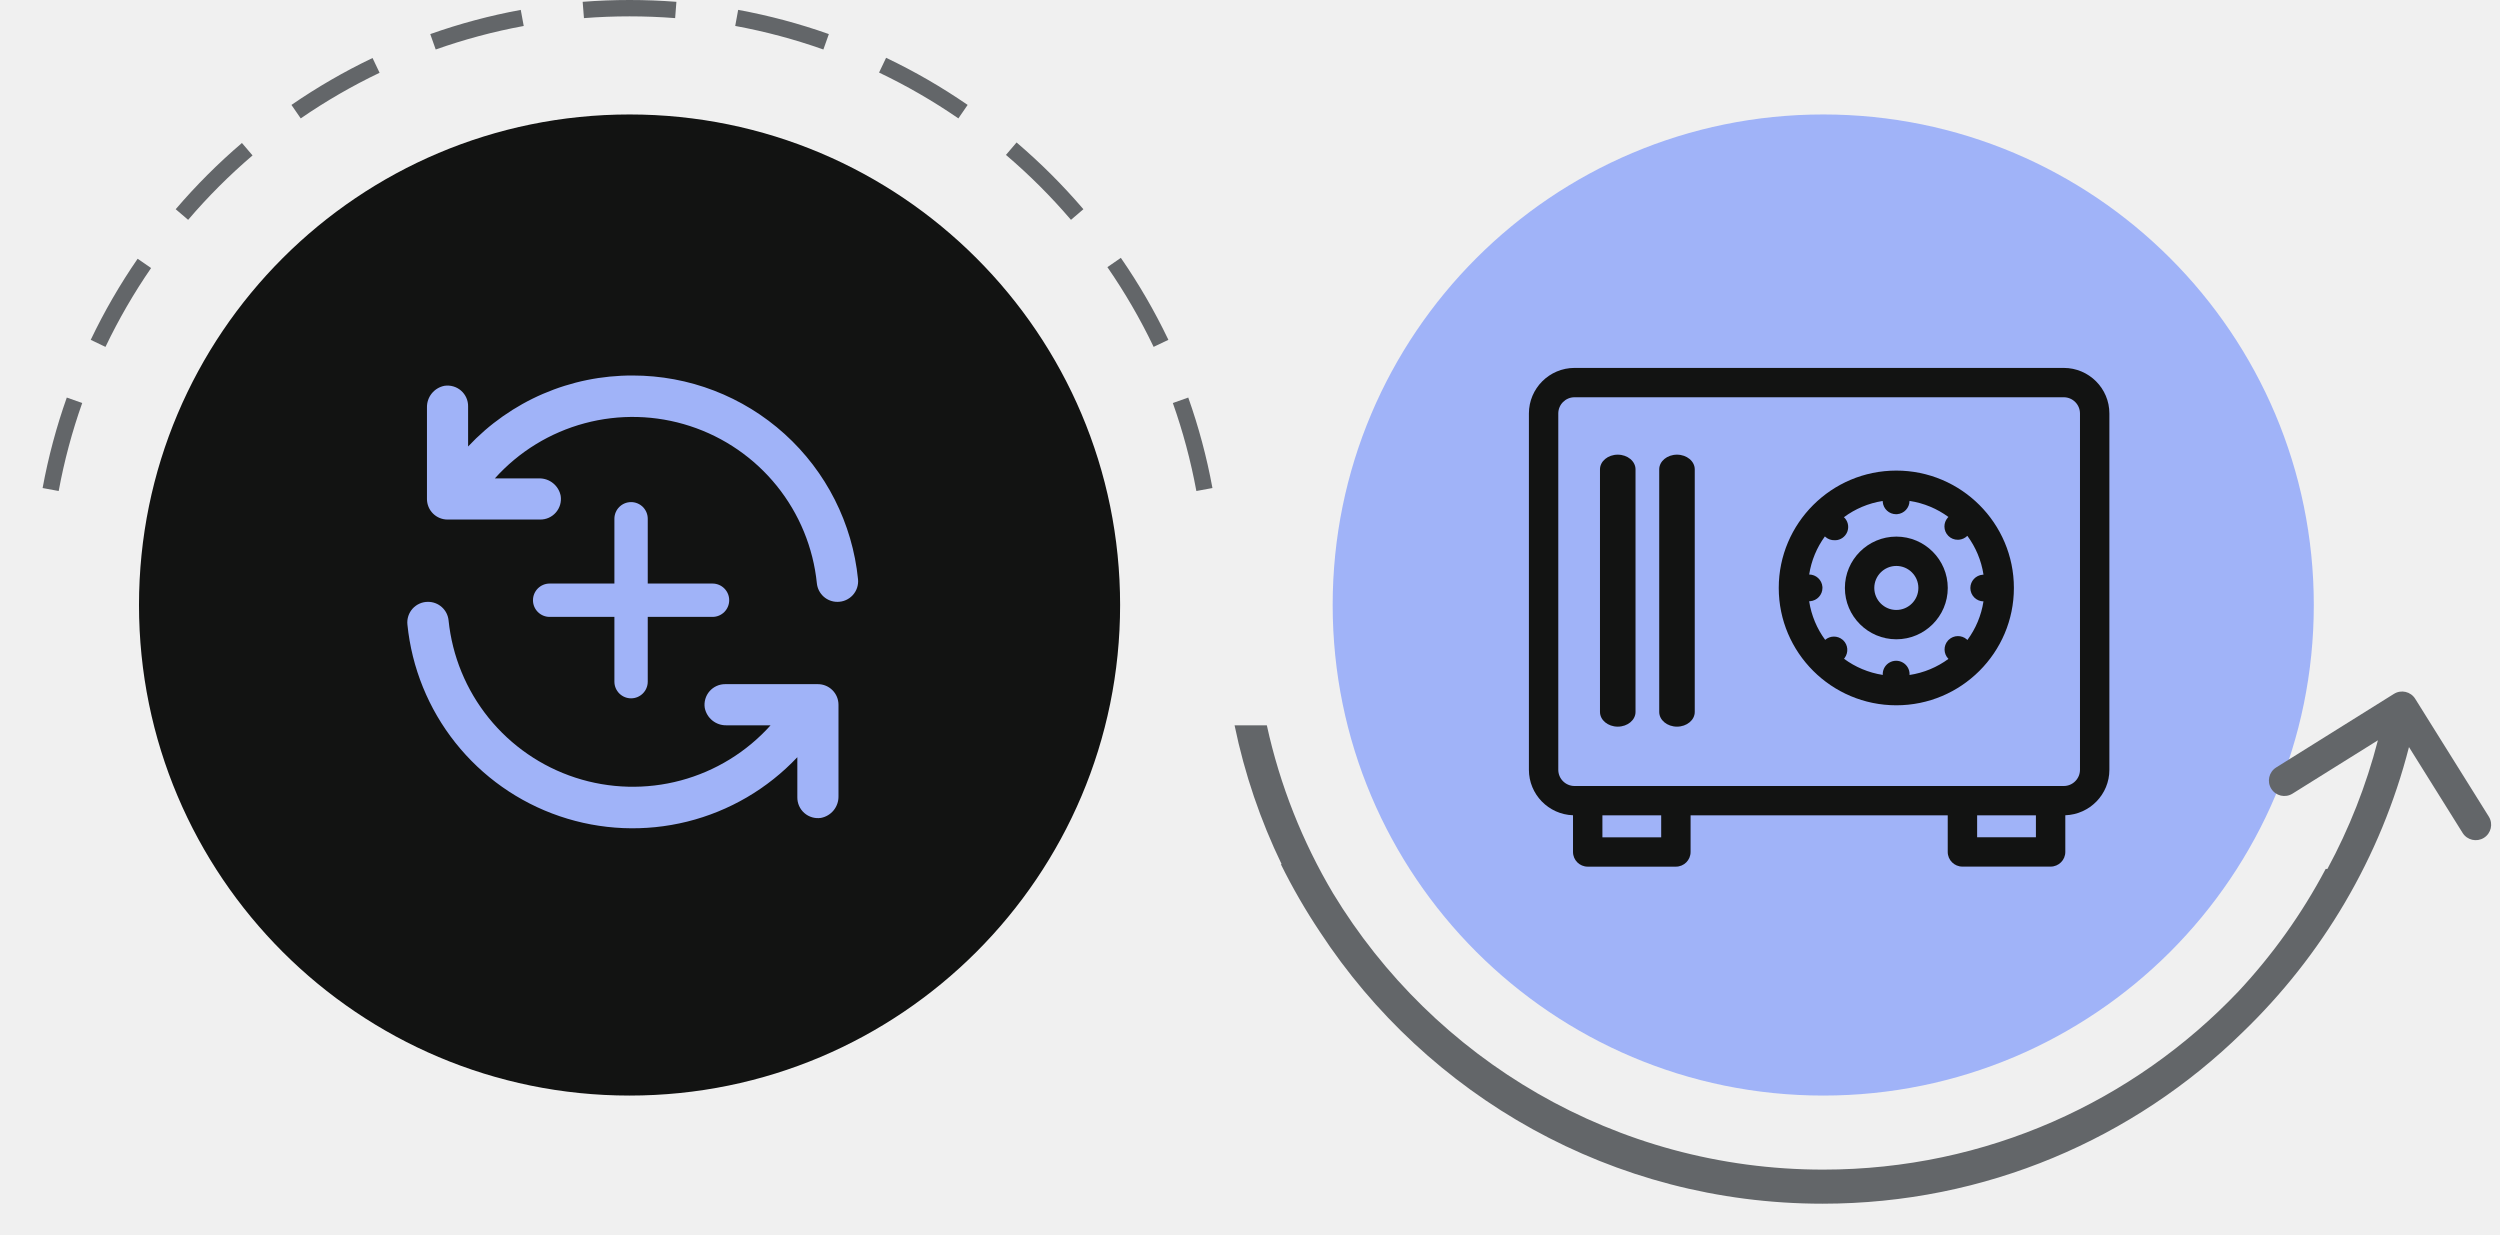
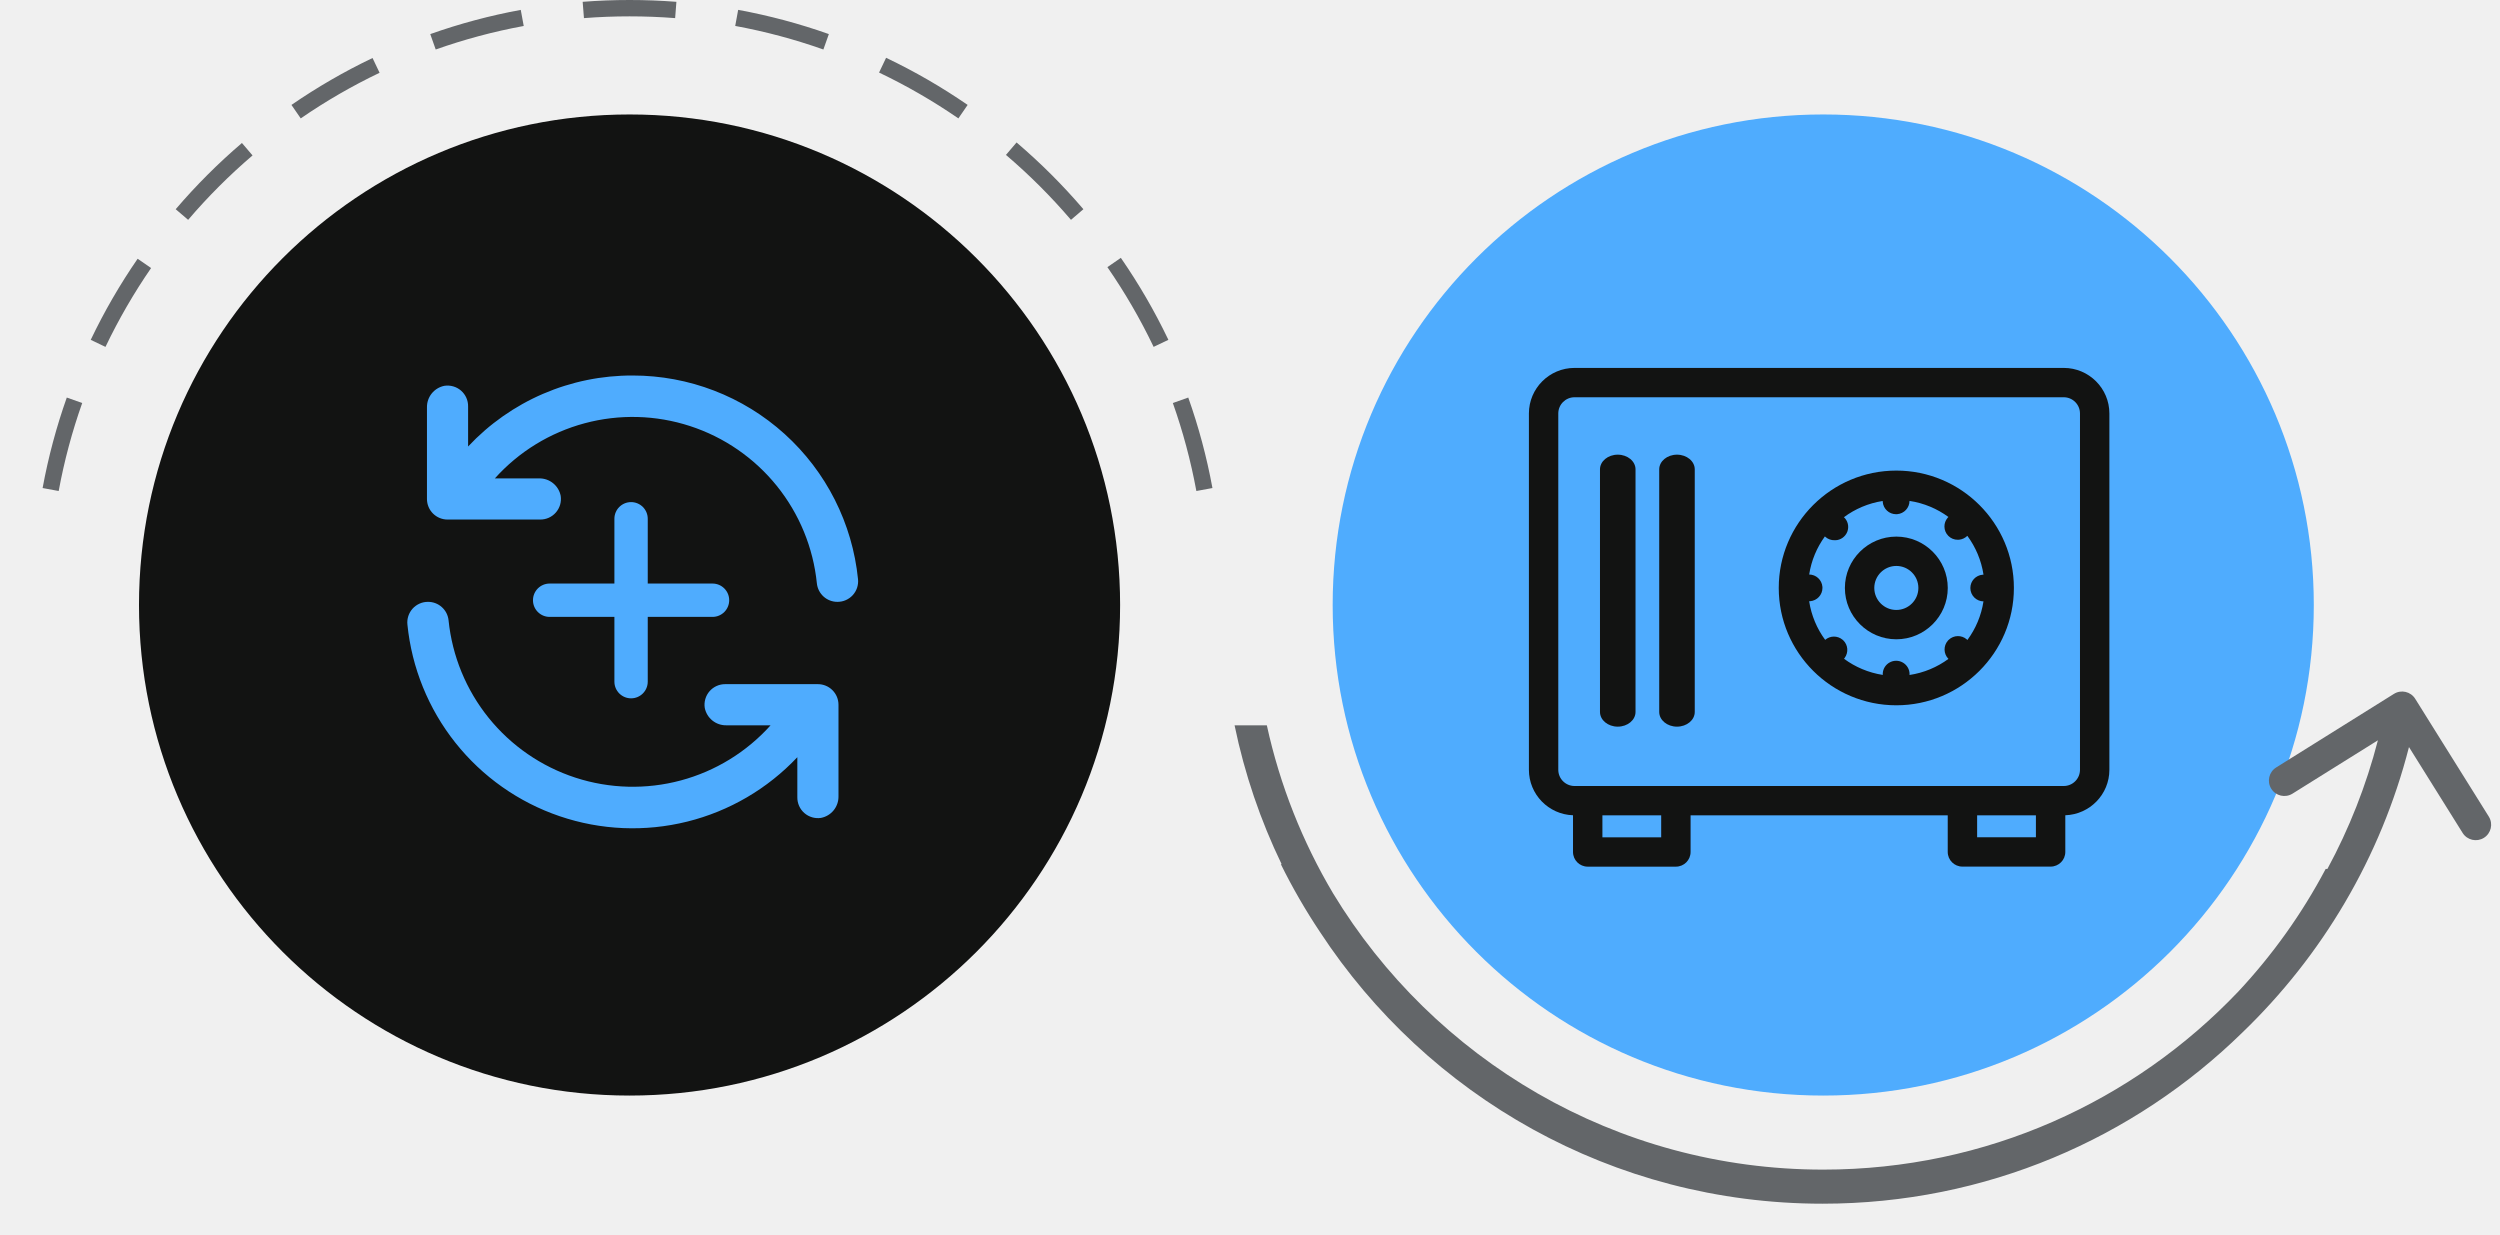
<svg xmlns="http://www.w3.org/2000/svg" width="162" height="80" viewBox="0 0 162 80" fill="none">
  <path fill-rule="evenodd" clip-rule="evenodd" d="M3.803 31.817L2.76 31.625L2.761 31.624C3.132 29.611 3.658 27.652 4.328 25.761L5.327 26.115C4.676 27.954 4.164 29.858 3.803 31.816L3.803 31.817ZM6.835 22.479L5.879 22.022C6.756 20.186 7.774 18.429 8.919 16.767L9.791 17.369C8.678 18.985 7.688 20.693 6.835 22.479ZM12.191 14.246L11.385 13.557C12.701 12.018 14.137 10.582 15.677 9.266L16.365 10.071C14.867 11.352 13.471 12.748 12.191 14.246ZM19.487 7.672L18.886 6.799C20.548 5.655 22.305 4.636 24.141 3.759L24.597 4.716C22.812 5.569 21.104 6.559 19.487 7.672ZM28.234 3.208L27.881 2.209C29.771 1.539 31.73 1.012 33.743 0.641L33.745 0.641L33.937 1.683L33.935 1.684C31.978 2.044 30.073 2.557 28.234 3.208ZM37.84 1.174L37.757 0.118L37.759 0.117C38.761 0.04 39.773 0 40.795 0C41.815 0 42.826 0.04 43.827 0.117L43.831 0.117L43.749 1.174L43.745 1.174C42.771 1.098 41.788 1.06 40.795 1.06C39.801 1.06 38.815 1.098 37.841 1.174L37.84 1.174ZM47.642 1.681L47.833 0.639L47.845 0.641C49.85 1.01 51.801 1.534 53.685 2.2L53.709 2.209L53.355 3.208L53.332 3.2C51.5 2.552 49.603 2.043 47.653 1.683L47.642 1.681ZM56.963 4.702L57.419 3.745L57.449 3.76C59.272 4.63 61.015 5.639 62.666 6.773L62.703 6.799L62.102 7.672L62.066 7.647C60.46 6.544 58.765 5.563 56.992 4.716L56.963 4.702ZM65.186 10.038L65.873 9.232L65.913 9.266C67.437 10.569 68.858 11.987 70.163 13.509L70.204 13.557L69.399 14.246L69.359 14.199C68.089 12.719 66.707 11.338 65.225 10.072L65.186 10.038ZM71.759 17.311L72.631 16.709L72.671 16.767C73.8 18.407 74.806 20.137 75.675 21.946L75.711 22.021L74.754 22.478L74.72 22.405C73.874 20.646 72.896 18.963 71.798 17.368L71.759 17.311ZM78.567 31.625L77.524 31.817L77.524 31.816C77.163 29.858 76.651 27.954 76 26.115L76.999 25.761C77.669 27.652 78.196 29.611 78.566 31.624L78.567 31.625Z" fill="#636669" />
  <g clip-path="url(#clip0_1413_55656)">
    <path fill-rule="evenodd" clip-rule="evenodd" d="M40.795 7.417C58.351 7.417 72.583 21.649 72.583 39.205C72.583 56.761 58.351 70.993 40.795 70.993C23.239 70.993 9.007 56.761 9.007 39.205C9.007 21.649 23.239 7.417 40.795 7.417Z" fill="#121312" />
    <g clip-path="url(#clip1_1413_55656)">
-       <path d="M41 24.333C39.001 24.325 37.023 24.73 35.187 25.521C33.352 26.313 31.7 27.474 30.333 28.933V26.333C30.336 26.14 30.296 25.949 30.217 25.772C30.137 25.596 30.021 25.439 29.875 25.312C29.729 25.185 29.558 25.092 29.372 25.038C29.186 24.984 28.991 24.971 28.8 25C28.477 25.063 28.186 25.238 27.978 25.494C27.771 25.75 27.661 26.071 27.667 26.4V32.333C27.667 32.687 27.807 33.026 28.057 33.276C28.307 33.526 28.646 33.667 29 33.667H35C35.193 33.669 35.385 33.629 35.561 33.55C35.737 33.471 35.895 33.354 36.021 33.208C36.148 33.062 36.242 32.891 36.296 32.705C36.349 32.52 36.362 32.325 36.333 32.133C36.271 31.81 36.096 31.519 35.84 31.312C35.584 31.104 35.263 30.994 34.933 31H32.067C33.62 29.27 35.642 28.029 37.887 27.427C40.132 26.825 42.503 26.888 44.713 27.608C46.923 28.328 48.877 29.675 50.336 31.484C51.795 33.293 52.698 35.488 52.933 37.8C52.967 38.13 53.122 38.436 53.368 38.658C53.615 38.88 53.935 39.002 54.267 39C54.454 39.001 54.639 38.963 54.81 38.887C54.981 38.812 55.134 38.702 55.26 38.564C55.386 38.425 55.481 38.262 55.54 38.085C55.598 37.907 55.619 37.719 55.6 37.533C55.236 33.914 53.541 30.56 50.843 28.121C48.145 25.681 44.637 24.332 41 24.333Z" fill="#a0b3f8" />
-       <path d="M53 44.333H47C46.807 44.331 46.615 44.371 46.439 44.45C46.263 44.529 46.106 44.646 45.979 44.792C45.852 44.938 45.759 45.109 45.705 45.295C45.651 45.48 45.638 45.676 45.667 45.867C45.73 46.19 45.904 46.481 46.16 46.688C46.416 46.896 46.737 47.006 47.067 47H49.934C48.381 48.73 46.359 49.971 44.114 50.573C41.869 51.175 39.497 51.112 37.287 50.392C35.077 49.672 33.124 48.325 31.664 46.516C30.205 44.707 29.303 42.512 29.067 40.2C29.034 39.87 28.879 39.564 28.632 39.342C28.386 39.12 28.065 38.998 27.734 39C27.547 38.999 27.362 39.037 27.191 39.113C27.019 39.188 26.866 39.298 26.74 39.436C26.615 39.575 26.519 39.738 26.461 39.915C26.402 40.093 26.381 40.281 26.4 40.467C26.68 43.266 27.759 45.926 29.509 48.129C31.259 50.331 33.605 51.985 36.268 52.891C38.931 53.798 41.799 53.919 44.529 53.241C47.26 52.563 49.737 51.114 51.667 49.067V51.667C51.665 51.86 51.705 52.051 51.784 52.228C51.863 52.404 51.979 52.561 52.125 52.688C52.271 52.815 52.443 52.908 52.628 52.962C52.814 53.016 53.009 53.029 53.2 53C53.524 52.937 53.815 52.763 54.022 52.507C54.229 52.25 54.34 51.929 54.334 51.6V45.667C54.334 45.313 54.193 44.974 53.943 44.724C53.693 44.474 53.354 44.333 53 44.333Z" fill="#a0b3f8" />
-       <path fill-rule="evenodd" clip-rule="evenodd" d="M46.171 37.814H41.974V33.617C41.974 33.02 41.491 32.536 40.894 32.536C40.297 32.536 39.813 33.02 39.813 33.617V37.814H35.617C35.02 37.814 34.537 38.298 34.537 38.895C34.537 39.491 35.02 39.975 35.617 39.975H39.813V44.172C39.813 44.768 40.297 45.252 40.894 45.252C41.491 45.252 41.974 44.768 41.974 44.172V39.975H46.171C46.768 39.975 47.252 39.491 47.252 38.895C47.252 38.298 46.768 37.814 46.171 37.814Z" fill="#a0b3f8" />
+       <path d="M41 24.333C39.001 24.325 37.023 24.73 35.187 25.521C33.352 26.313 31.7 27.474 30.333 28.933V26.333C30.336 26.14 30.296 25.949 30.217 25.772C30.137 25.596 30.021 25.439 29.875 25.312C29.729 25.185 29.558 25.092 29.372 25.038C29.186 24.984 28.991 24.971 28.8 25C28.477 25.063 28.186 25.238 27.978 25.494C27.771 25.75 27.661 26.071 27.667 26.4V32.333C27.667 32.687 27.807 33.026 28.057 33.276C28.307 33.526 28.646 33.667 29 33.667H35C35.193 33.669 35.385 33.629 35.561 33.55C35.737 33.471 35.895 33.354 36.021 33.208C36.148 33.062 36.242 32.891 36.296 32.705C36.349 32.52 36.362 32.325 36.333 32.133C36.271 31.81 36.096 31.519 35.84 31.312C35.584 31.104 35.263 30.994 34.933 31H32.067C33.62 29.27 35.642 28.029 37.887 27.427C40.132 26.825 42.503 26.888 44.713 27.608C46.923 28.328 48.877 29.675 50.336 31.484C51.795 33.293 52.698 35.488 52.933 37.8C52.967 38.13 53.122 38.436 53.368 38.658C53.615 38.88 53.935 39.002 54.267 39C54.454 39.001 54.639 38.963 54.81 38.887C54.981 38.812 55.134 38.702 55.26 38.564C55.386 38.425 55.481 38.262 55.54 38.085C55.598 37.907 55.619 37.719 55.6 37.533C55.236 33.914 53.541 30.56 50.843 28.121C48.145 25.681 44.637 24.332 41 24.333Z" fill="#4facfe" />
+       <path d="M53 44.333H47C46.807 44.331 46.615 44.371 46.439 44.45C46.263 44.529 46.106 44.646 45.979 44.792C45.852 44.938 45.759 45.109 45.705 45.295C45.651 45.48 45.638 45.676 45.667 45.867C45.73 46.19 45.904 46.481 46.16 46.688C46.416 46.896 46.737 47.006 47.067 47H49.934C48.381 48.73 46.359 49.971 44.114 50.573C41.869 51.175 39.497 51.112 37.287 50.392C35.077 49.672 33.124 48.325 31.664 46.516C30.205 44.707 29.303 42.512 29.067 40.2C29.034 39.87 28.879 39.564 28.632 39.342C28.386 39.12 28.065 38.998 27.734 39C27.547 38.999 27.362 39.037 27.191 39.113C27.019 39.188 26.866 39.298 26.74 39.436C26.615 39.575 26.519 39.738 26.461 39.915C26.402 40.093 26.381 40.281 26.4 40.467C26.68 43.266 27.759 45.926 29.509 48.129C31.259 50.331 33.605 51.985 36.268 52.891C38.931 53.798 41.799 53.919 44.529 53.241C47.26 52.563 49.737 51.114 51.667 49.067V51.667C51.665 51.86 51.705 52.051 51.784 52.228C51.863 52.404 51.979 52.561 52.125 52.688C52.271 52.815 52.443 52.908 52.628 52.962C52.814 53.016 53.009 53.029 53.2 53C53.524 52.937 53.815 52.763 54.022 52.507C54.229 52.25 54.34 51.929 54.334 51.6V45.667C54.334 45.313 54.193 44.974 53.943 44.724C53.693 44.474 53.354 44.333 53 44.333Z" fill="#4facfe" />
+       <path fill-rule="evenodd" clip-rule="evenodd" d="M46.171 37.814H41.974V33.617C41.974 33.02 41.491 32.536 40.894 32.536C40.297 32.536 39.813 33.02 39.813 33.617V37.814H35.617C35.02 37.814 34.537 38.298 34.537 38.895C34.537 39.491 35.02 39.975 35.617 39.975H39.813V44.172C39.813 44.768 40.297 45.252 40.894 45.252C41.491 45.252 41.974 44.768 41.974 44.172V39.975H46.171C46.768 39.975 47.252 39.491 47.252 38.895C47.252 38.298 46.768 37.814 46.171 37.814Z" fill="#4facfe" />
    </g>
  </g>
  <g clip-path="url(#clip2_1413_55656)">
-     <path fill-rule="evenodd" clip-rule="evenodd" d="M118.146 7.417C135.702 7.417 149.934 21.649 149.934 39.205C149.934 56.761 135.702 70.993 118.146 70.993C100.59 70.993 86.357 56.761 86.357 39.205C86.357 21.649 100.59 7.417 118.146 7.417Z" fill="#a0b3f8" />
+     <path fill-rule="evenodd" clip-rule="evenodd" d="M118.146 7.417C135.702 7.417 149.934 21.649 149.934 39.205C149.934 56.761 135.702 70.993 118.146 70.993C100.59 70.993 86.357 56.761 86.357 39.205C86.357 21.649 100.59 7.417 118.146 7.417Z" fill="#4facfe" />
    <g clip-path="url(#clip3_1413_55656)">
      <path fill-rule="evenodd" clip-rule="evenodd" d="M134.783 49.882C134.783 50.462 134.311 50.933 133.731 50.933H102.03C101.45 50.933 100.977 50.462 100.977 49.882V26.793C100.977 26.214 101.45 25.742 102.03 25.742H133.731C134.311 25.742 134.783 26.214 134.783 26.793V49.882ZM128.118 54.255H131.927V52.834H128.118V54.255ZM103.836 54.258H107.645V52.834H103.836V54.258ZM133.731 23.841H102.03C100.4 23.841 99.073 25.166 99.073 26.793V49.882C99.073 51.476 100.347 52.777 101.931 52.829V55.208C101.931 55.734 102.358 56.159 102.884 56.159H108.597C109.124 56.159 109.55 55.734 109.55 55.208V52.834H126.213V55.206C126.213 55.731 126.64 56.156 127.165 56.156H132.879C133.405 56.156 133.832 55.731 133.832 55.206V52.829C135.416 52.775 136.688 51.476 136.688 49.882V26.793C136.688 25.166 135.362 23.841 133.731 23.841Z" fill="#121312" />
      <path fill-rule="evenodd" clip-rule="evenodd" d="M122.882 30.494C127.082 30.494 130.5 33.906 130.5 38.099C130.5 42.292 127.082 45.703 122.882 45.703C118.681 45.703 115.263 42.292 115.263 38.099C115.263 33.906 118.681 30.494 122.882 30.494ZM123.736 32.459C123.735 32.909 123.385 33.282 122.938 33.318L122.867 33.321C122.412 33.321 122.038 32.971 122.002 32.526L121.999 32.463C121.069 32.608 120.212 32.977 119.487 33.514L119.471 33.5C119.728 33.726 119.825 34.081 119.723 34.404L119.699 34.472C119.569 34.789 119.264 34.997 118.94 35.007L118.87 35.006C118.663 35.01 118.463 34.938 118.306 34.807L118.254 34.758C117.733 35.475 117.375 36.316 117.235 37.228L117.227 37.228C117.682 37.228 118.056 37.578 118.092 38.023L118.095 38.095C118.095 38.549 117.744 38.922 117.298 38.958L117.233 38.961C117.375 39.886 117.739 40.74 118.271 41.463C118.596 41.183 119.07 41.183 119.393 41.45L119.452 41.503C119.755 41.804 119.791 42.276 119.537 42.63L119.492 42.688C120.217 43.223 121.074 43.591 122.004 43.735L122.005 43.761C121.978 43.459 122.111 43.167 122.351 42.989L122.414 42.947C122.693 42.774 123.046 42.774 123.326 42.947C123.584 43.106 123.738 43.386 123.739 43.669L123.736 43.739C124.67 43.599 125.531 43.232 126.26 42.696L126.249 42.685C125.936 42.359 125.929 41.851 126.221 41.517L126.276 41.46C126.603 41.148 127.111 41.141 127.443 41.429L127.487 41.472C128.02 40.749 128.387 39.896 128.529 38.97L128.547 38.971C128.068 38.971 127.679 38.583 127.679 38.104C127.679 37.65 128.03 37.277 128.476 37.241L128.531 37.238C128.389 36.307 128.021 35.449 127.484 34.722L127.478 34.727C127.336 34.866 127.151 34.952 126.957 34.972L126.874 34.977C126.64 34.981 126.415 34.89 126.253 34.726C126.09 34.564 125.999 34.344 125.999 34.115C125.999 33.911 126.071 33.715 126.201 33.561L126.258 33.5C125.529 32.965 124.669 32.599 123.736 32.459Z" fill="#121312" />
      <path fill-rule="evenodd" clip-rule="evenodd" d="M122.882 36.673C122.095 36.673 121.454 37.313 121.454 38.099C121.454 38.885 122.095 39.525 122.882 39.525C123.67 39.525 124.311 38.885 124.311 38.099C124.311 37.313 123.67 36.673 122.882 36.673ZM122.882 41.426C121.045 41.426 119.549 39.933 119.549 38.099C119.549 36.265 121.045 34.772 122.882 34.772C124.72 34.772 126.215 36.265 126.215 38.099C126.215 39.933 124.72 41.426 122.882 41.426Z" fill="#121312" />
      <path fill-rule="evenodd" clip-rule="evenodd" d="M104.83 47.087C104.195 47.087 103.679 46.66 103.679 46.134V30.415C103.679 29.889 104.195 29.462 104.83 29.462C105.466 29.462 105.982 29.889 105.982 30.415V46.134C105.982 46.66 105.466 47.087 104.83 47.087Z" fill="#121312" />
      <path fill-rule="evenodd" clip-rule="evenodd" d="M108.669 47.087C108.033 47.087 107.517 46.66 107.517 46.134V30.415C107.517 29.889 108.033 29.462 108.669 29.462C109.304 29.462 109.82 29.889 109.82 30.415V46.134C109.82 46.66 109.304 47.087 108.669 47.087Z" fill="#121312" />
    </g>
  </g>
  <path fill-rule="evenodd" clip-rule="evenodd" d="M161.274 52.914L156.505 45.281C156.212 44.813 155.595 44.67 155.127 44.963L147.495 49.732C147.026 50.025 146.884 50.642 147.177 51.11C147.469 51.579 148.086 51.721 148.554 51.428L154.088 47.971C153.331 50.907 152.224 53.702 150.814 56.309H150.703C149.17 59.208 147.261 61.878 145.041 64.254C138.28 71.361 128.73 75.791 118.146 75.791C104.678 75.791 92.886 68.619 86.381 57.885C84.406 54.558 82.941 50.894 82.091 47L80 47C80.651 50.157 81.684 53.173 83.049 56H82.999C83.75 57.521 84.597 58.986 85.532 60.387C92.479 70.994 104.471 78 118.1 78C128.689 78 138.29 73.77 145.304 66.909C150.467 61.941 154.271 55.571 156.102 48.41L159.578 53.974C159.871 54.442 160.488 54.584 160.956 54.292C161.425 53.999 161.567 53.382 161.274 52.914Z" fill="#636669" />
  <defs>
    <clipPath id="clip0_1413_55656">
      <rect width="63.576" height="63.576" fill="white" transform="translate(9.00659 7.41724)" />
    </clipPath>
    <clipPath id="clip1_1413_55656">
      <rect width="32" height="32" fill="white" transform="translate(25 23)" />
    </clipPath>
    <clipPath id="clip2_1413_55656">
      <rect width="63.576" height="63.576" fill="white" transform="translate(86.3574 7.41724)" />
    </clipPath>
    <clipPath id="clip3_1413_55656">
      <rect width="37.616" height="32.318" fill="white" transform="translate(99.073 23.8411)" />
    </clipPath>
  </defs>
</svg>
